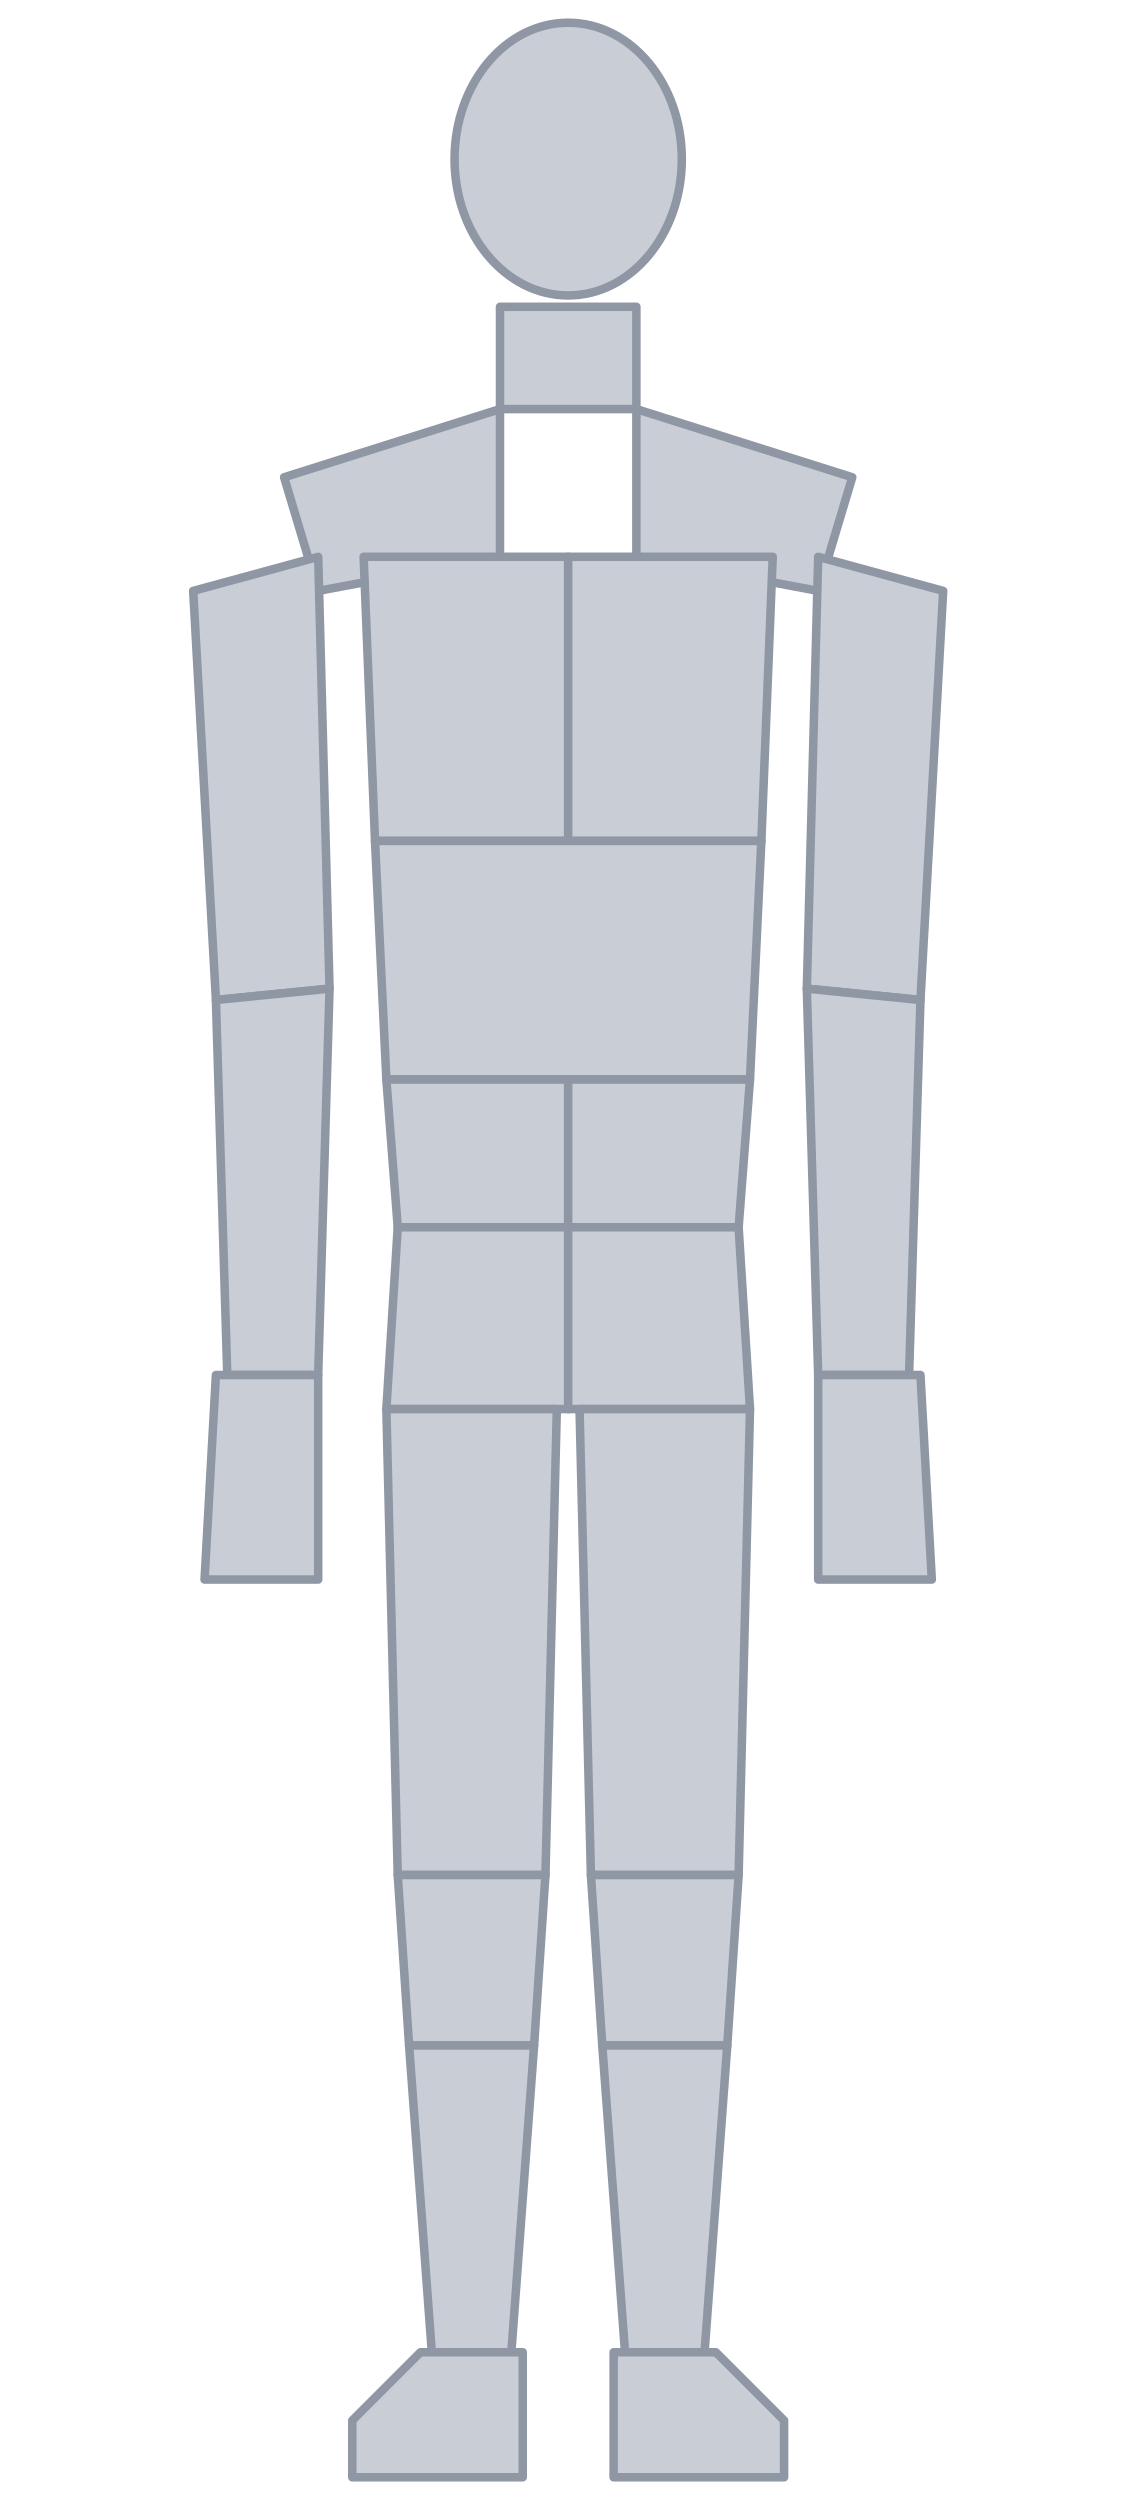
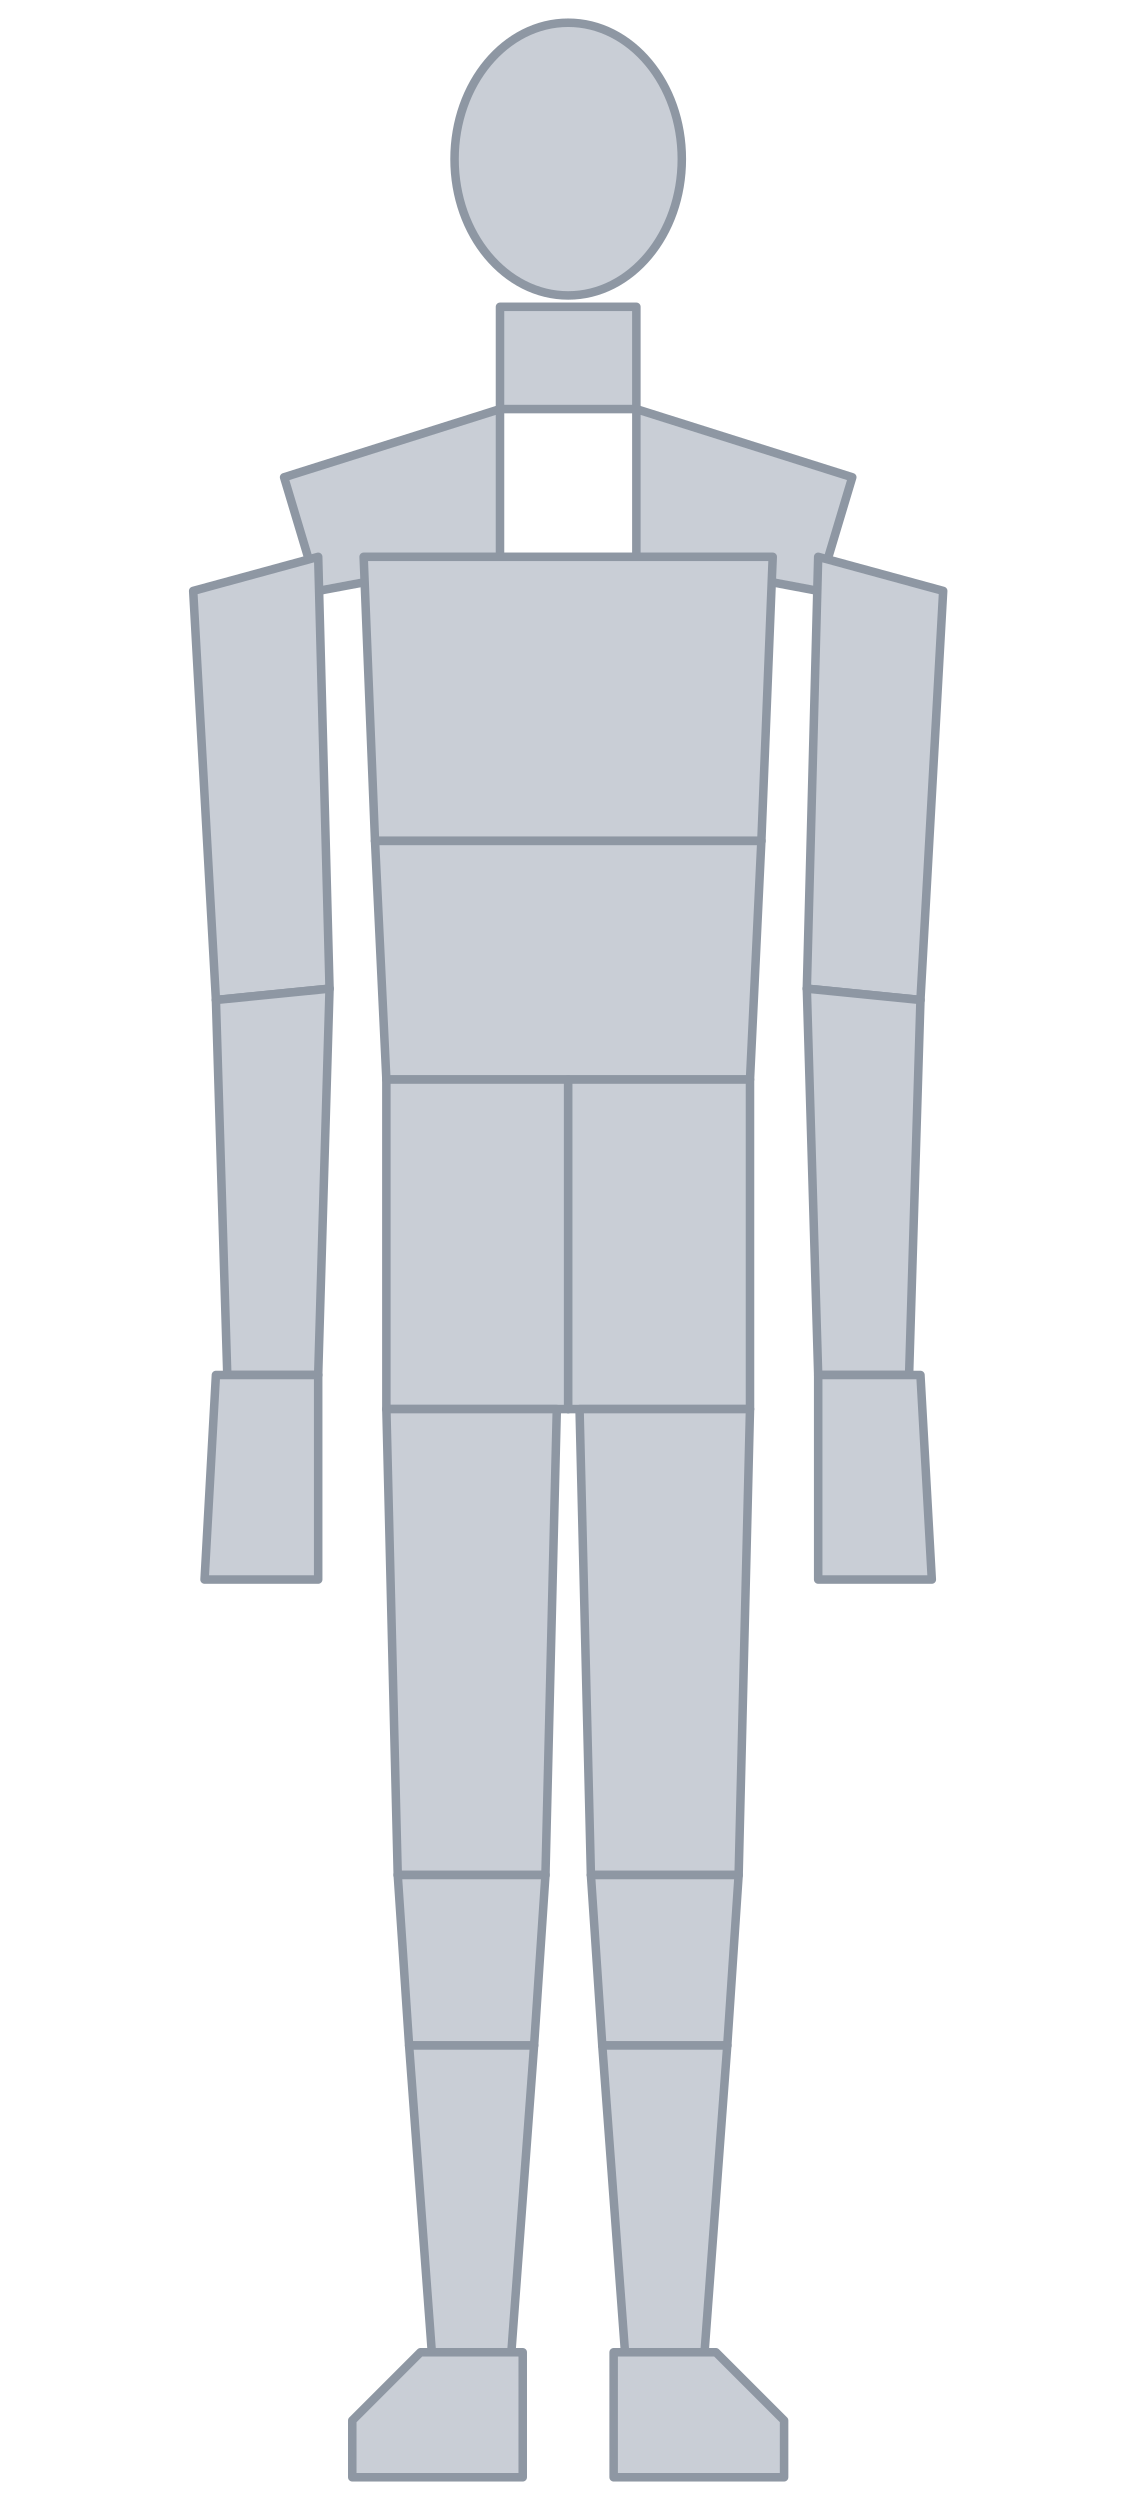
<svg xmlns="http://www.w3.org/2000/svg" width="200" height="440" viewBox="0 0 200 440">
  <g fill="#C9CED6" stroke="#8E97A3" stroke-width="1.5" stroke-linejoin="round">
    <ellipse cx="100" cy="28" rx="20" ry="24" />
    <polygon id="front_neck" points="88,54 112,54 112,72 88,72" />
    <polygon id="front_left_shoulder" points="50,84 88,72 88,98 56,104" />
    <polygon id="front_right_shoulder" points="112,72 150,84 144,104 112,98" />
-     <polygon id="front_left_chest" points="64,98 100,98 100,148 66,148" />
-     <polygon id="front_right_chest" points="100,98 136,98 134,148 100,148" />
+     <polygon id="front_chest" points="64,98 136,98 134,148 66,148" />
    <polygon id="front_abdomen" points="66,148 134,148 132,190 68,190" />
-     <polygon id="front_left_waist" points="68,190 100,190 100,216 70,216" />
-     <polygon id="front_right_waist" points="100,190 132,190 130,216 100,216" />
-     <polygon id="front_left_hip" points="70,216 100,216 100,248 68,248" />
-     <polygon id="front_right_hip" points="100,216 130,216 132,248 100,248" />
+     <polygon id="front_left_hip" points="68,190 100,190 100,248 68,248" />
+     <polygon id="front_right_hip" points="100,190 132,190 132,248 100,248" />
    <polygon id="front_left_upper_arm" points="34,104 56,98 58,174 38,176" />
    <polygon id="front_right_upper_arm" points="144,98 166,104 162,176 142,174" />
    <polygon id="front_left_forearm" points="38,176 58,174 56,242 40,242" />
    <polygon id="front_right_forearm" points="142,174 162,176 160,242 144,242" />
    <polygon id="front_left_hand_wrist" points="38,242 56,242 56,278 36,278" />
    <polygon id="front_right_hand_wrist" points="144,242 162,242 164,278 144,278" />
-     <polygon id="front_left_thigh" points="68,248 98,248 96,330 70,330" />
-     <polygon id="front_right_thigh" points="102,248 132,248 130,330 104,330" />
+     <polygon id="front_left_front_thigh" points="68,248 98,248 96,330 70,330" />
+     <polygon id="front_right_front_thigh" points="102,248 132,248 130,330 104,330" />
    <polygon id="front_left_knee" points="70,330 96,330 94,360 72,360" />
    <polygon id="front_right_knee" points="104,330 130,330 128,360 106,360" />
    <polygon id="front_left_calf" points="72,360 94,360 90,414 76,414" />
    <polygon id="front_right_calf" points="106,360 128,360 124,414 110,414" />
    <polygon id="front_left_ankle_foot" points="74,414 92,414 92,436 62,436 62,426" />
    <polygon id="front_right_ankle_foot" points="108,414 126,414 138,426 138,436 108,436" />
  </g>
</svg>
